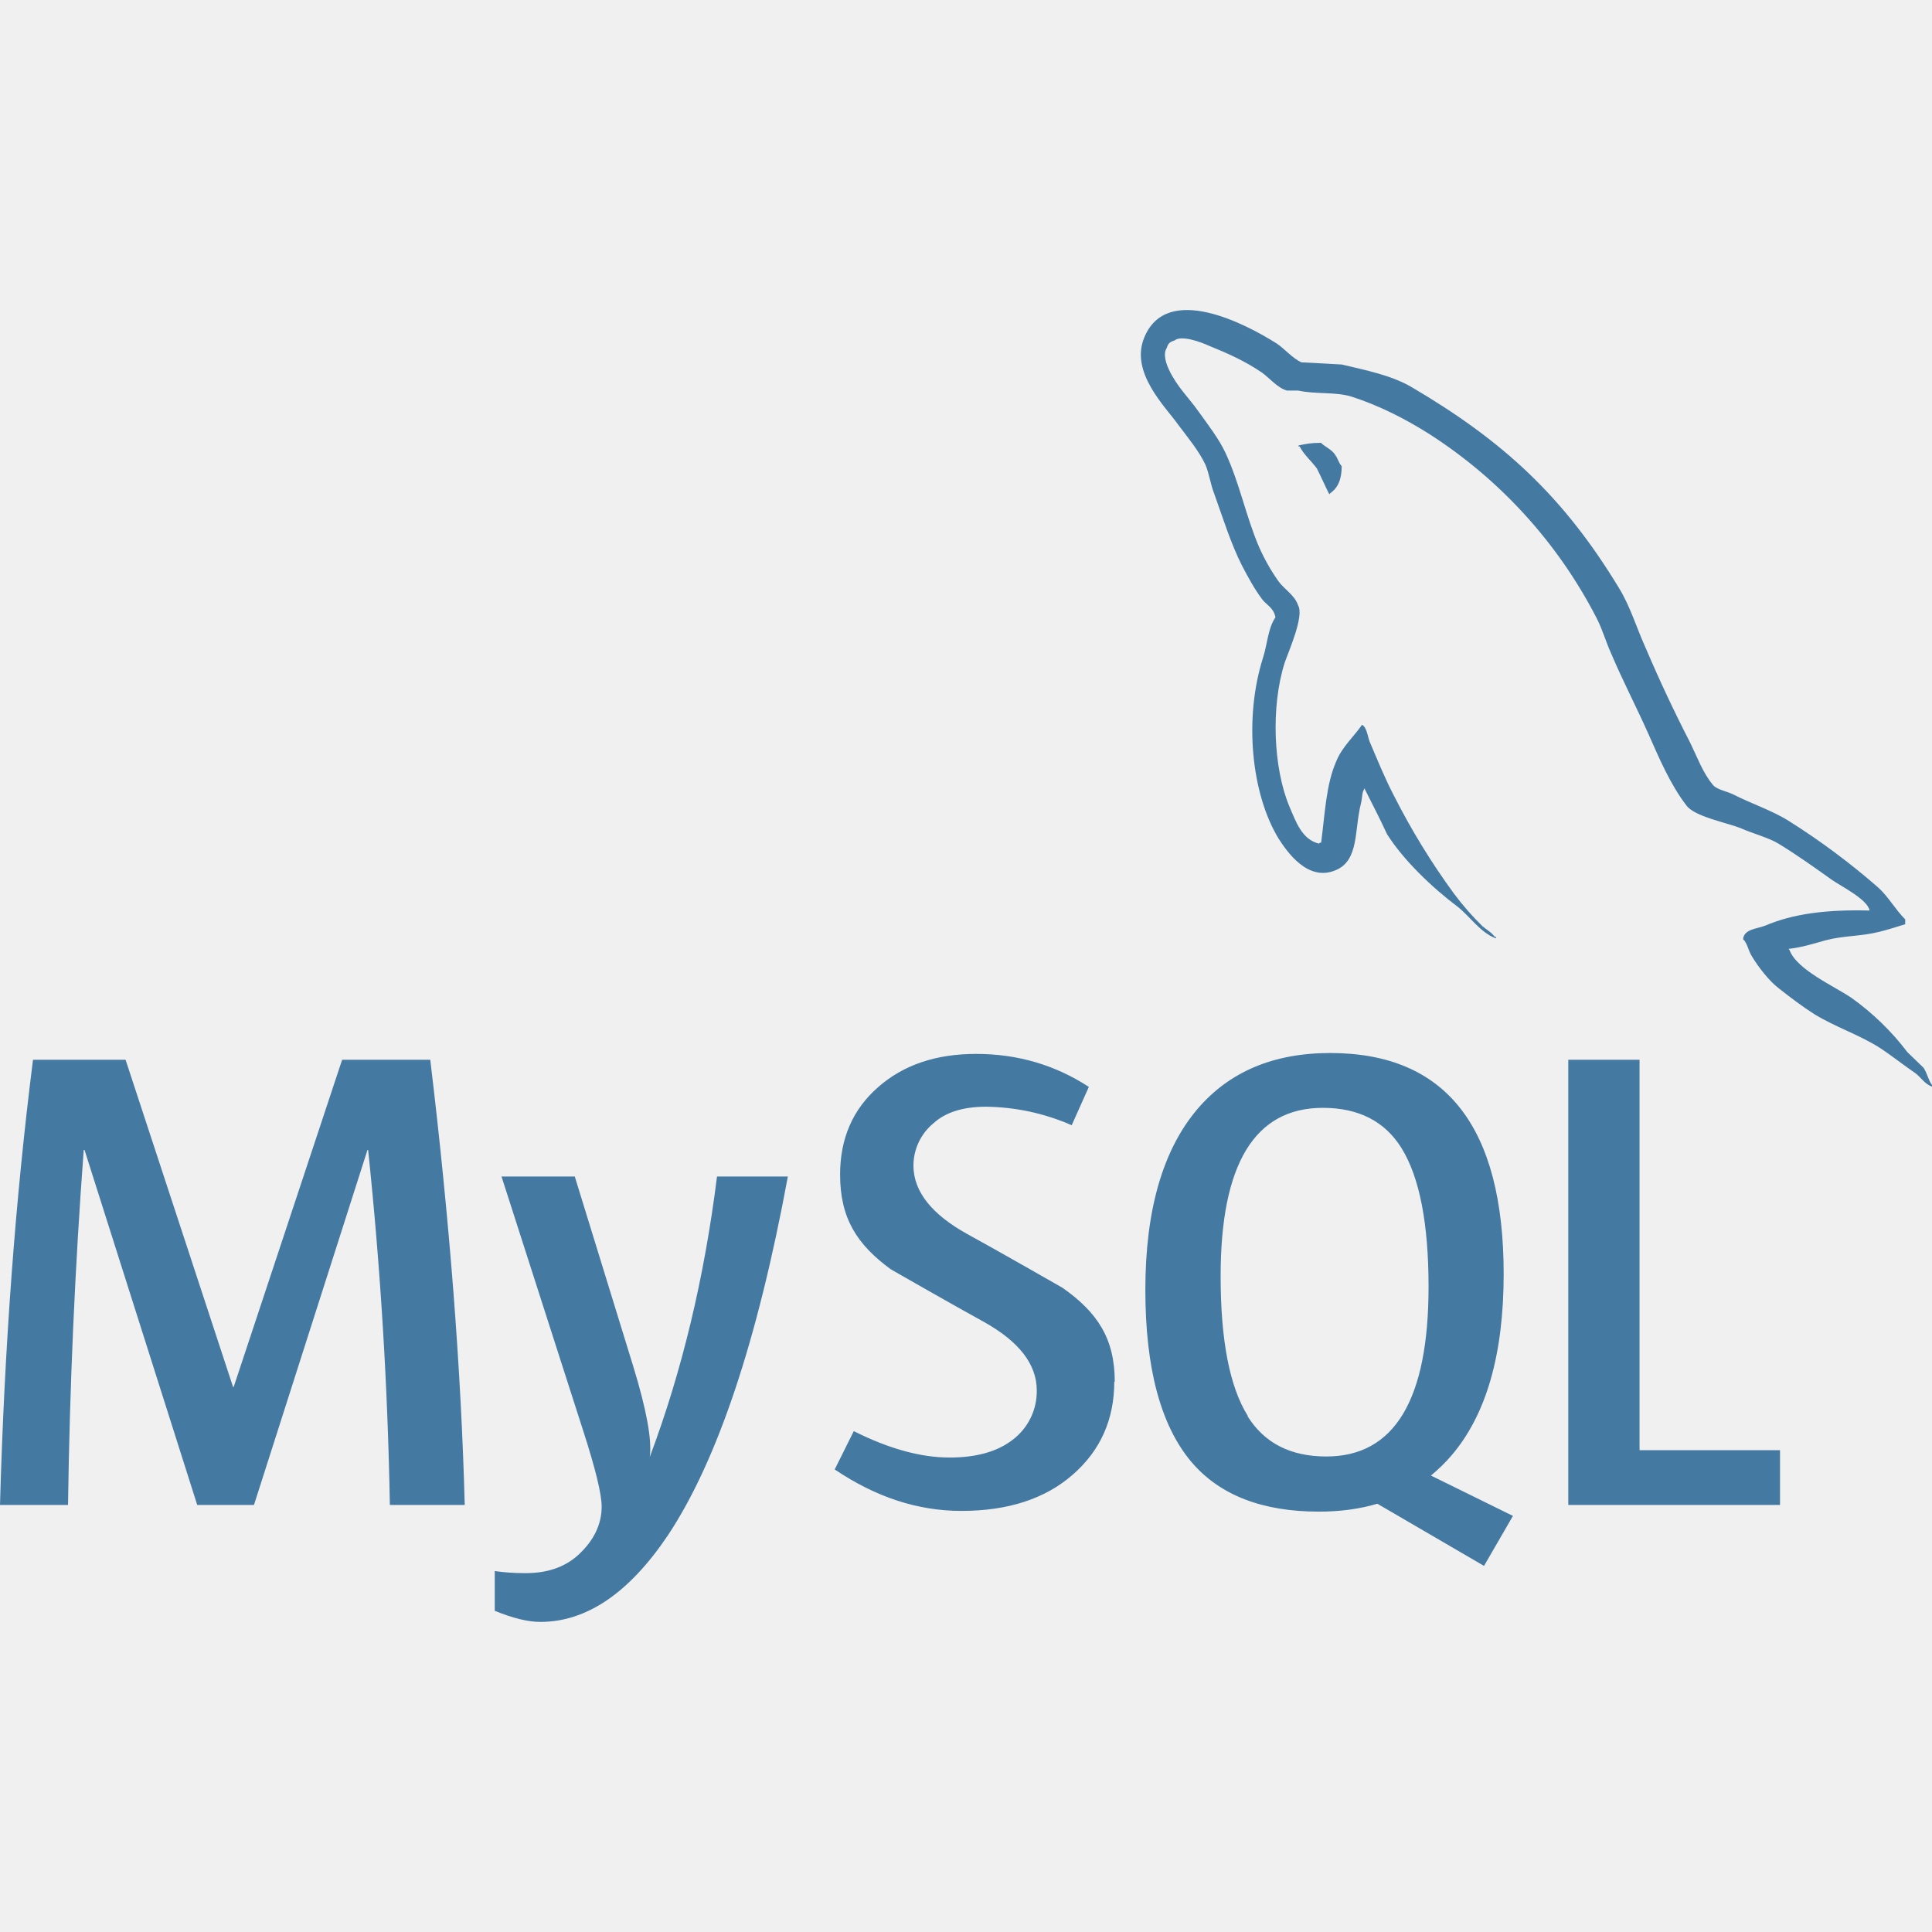
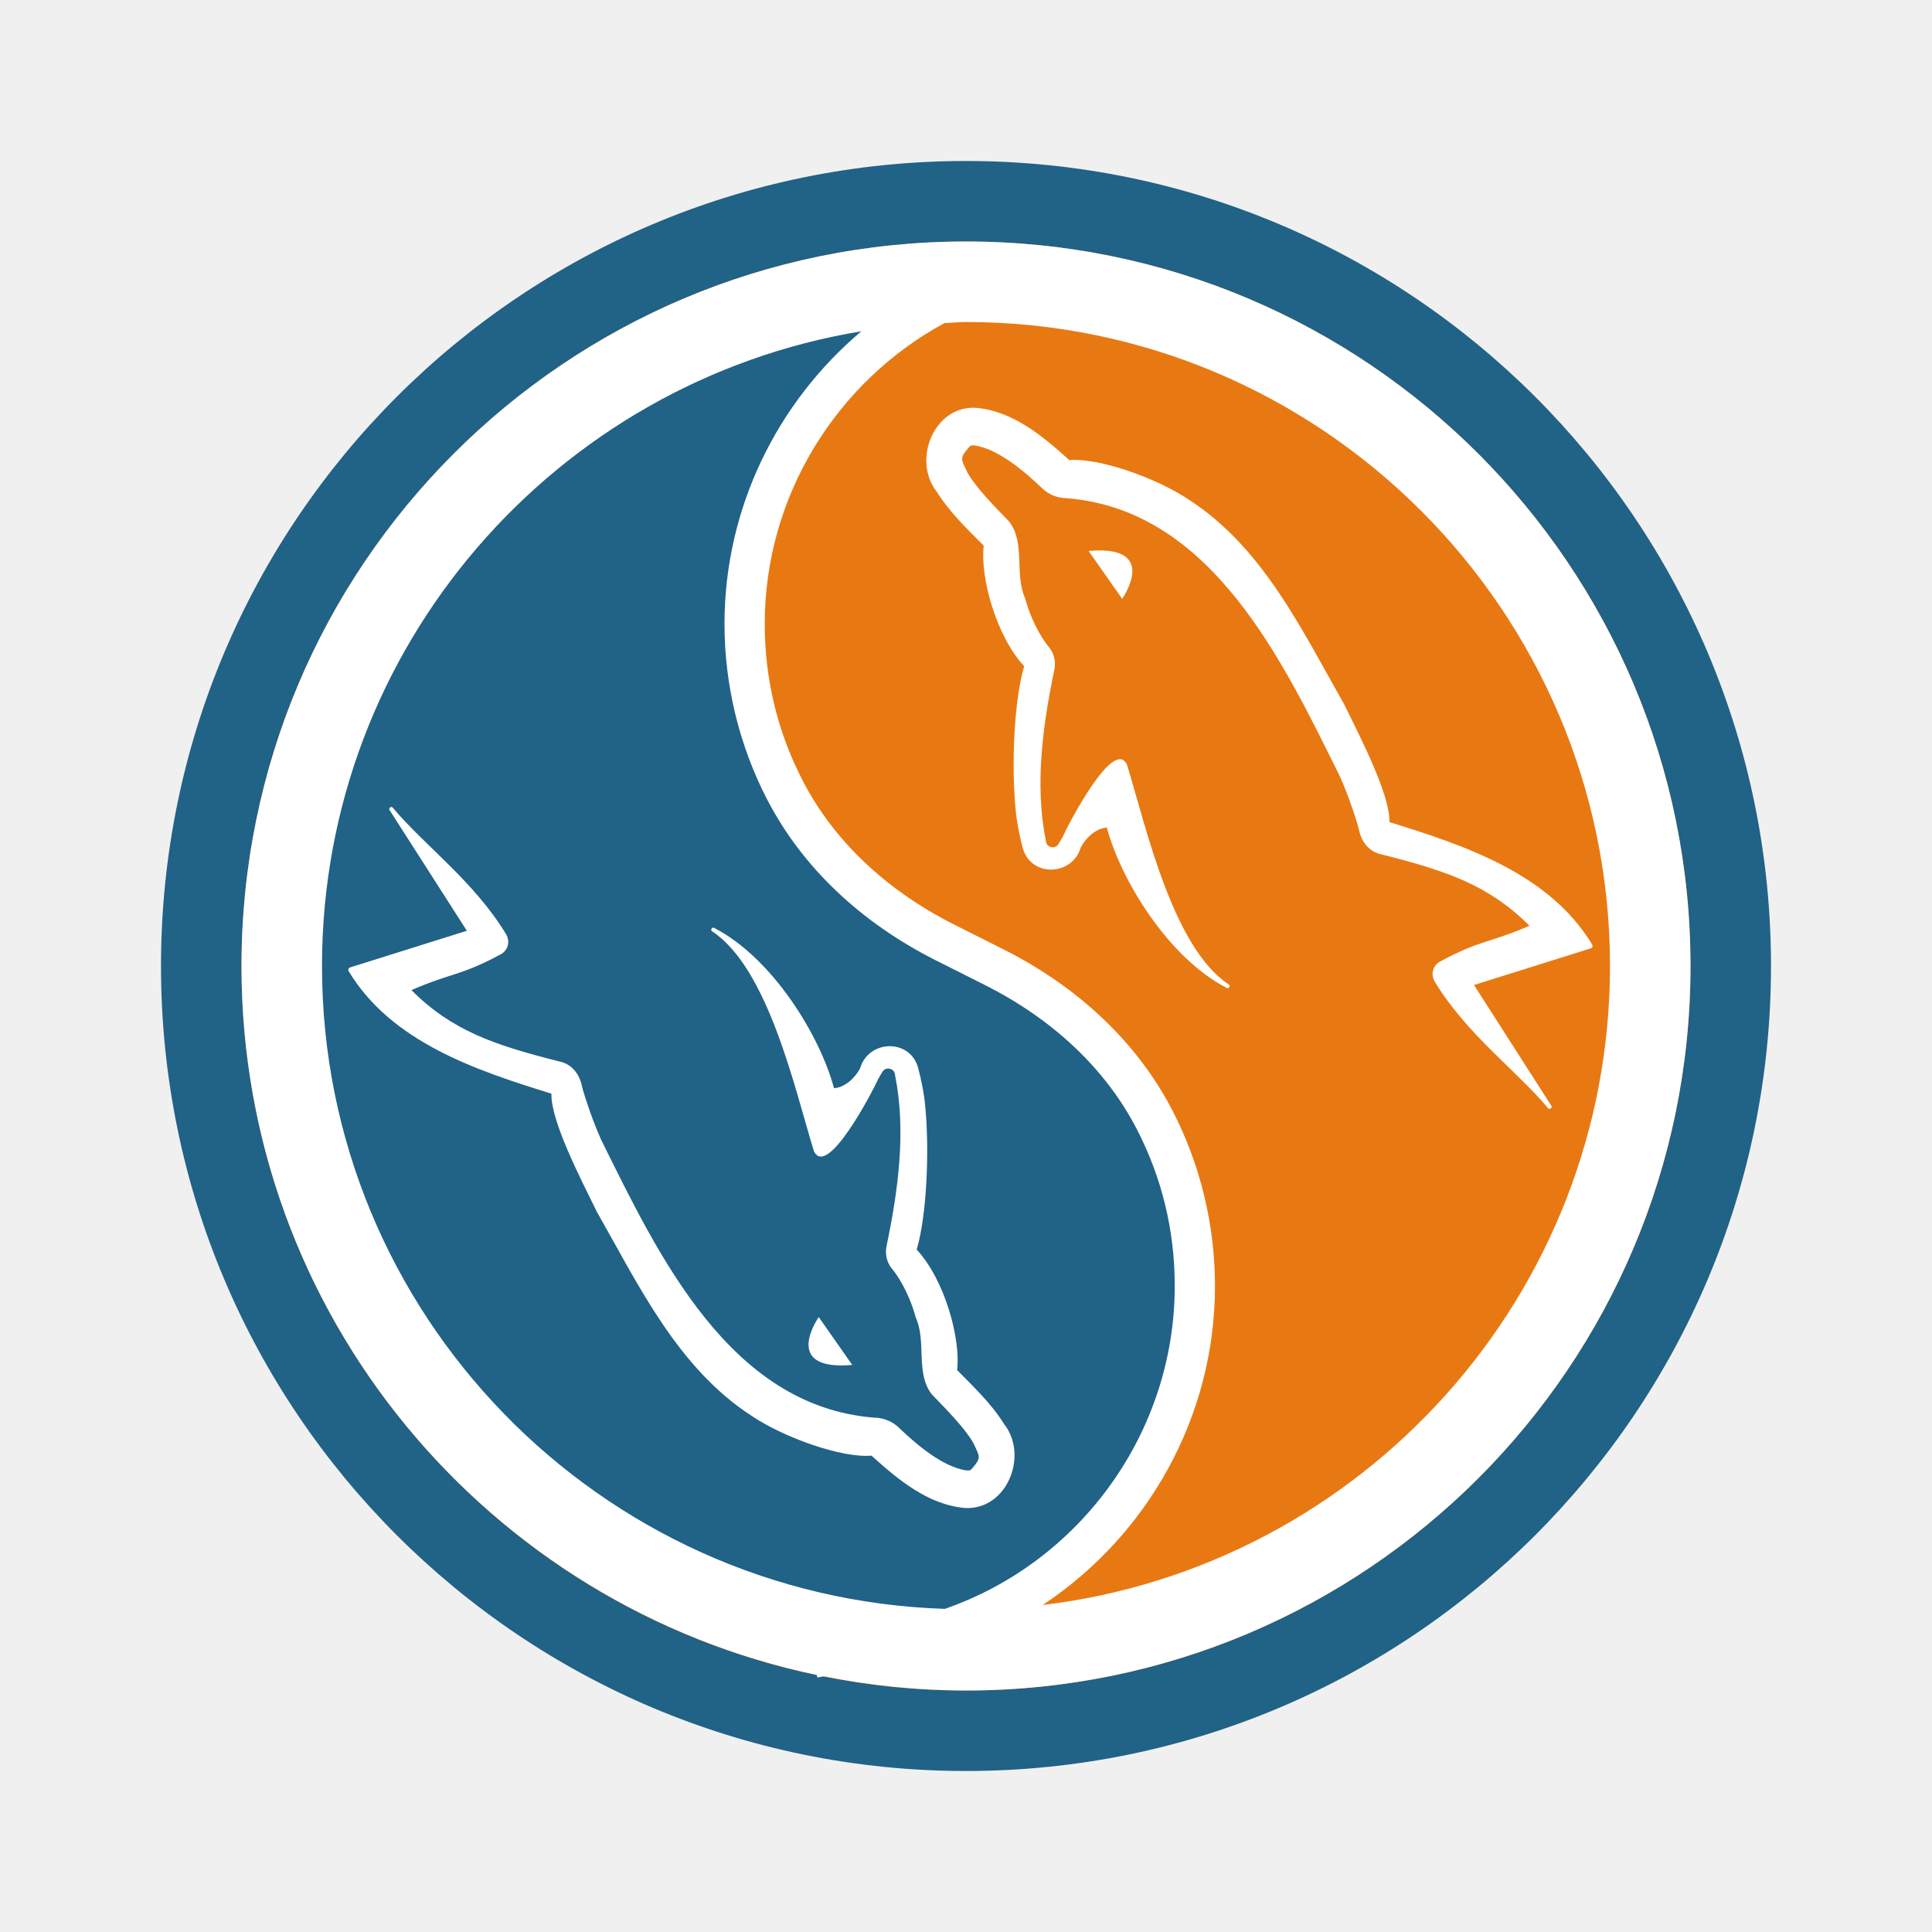
- <svg xmlns="http://www.w3.org/2000/svg" fill="#4479A1" role="img" viewBox="0 0 24 24">
-   <path d="M16.405 5.501c-.115 0-.193.014-.274.033v.013h.014c.054.104.146.18.214.273.054.107.1.214.154.32l.014-.015c.094-.066.14-.172.14-.333-.04-.047-.046-.094-.08-.14-.04-.067-.126-.1-.18-.153zM5.77 18.695h-.927a50.854 50.854 0 00-.27-4.41h-.008l-1.41 4.41H2.45l-1.4-4.41h-.01a72.892 72.892 0 00-.195 4.41H0c.055-1.966.192-3.81.41-5.53h1.15l1.335 4.064h.008l1.347-4.064h1.095c.242 2.015.384 3.86.428 5.53zm4.017-4.08c-.378 2.045-.876 3.533-1.492 4.46-.482.716-1.01 1.073-1.583 1.073-.153 0-.34-.046-.566-.138v-.494c.11.017.24.026.386.026.268 0 .483-.075.647-.222.197-.18.295-.382.295-.605 0-.155-.077-.47-.23-.944L6.23 14.615h.91l.727 2.36c.164.536.233.91.205 1.123.4-1.064.678-2.227.835-3.483zm12.325 4.08h-2.63v-5.53h.885v4.85h1.745zm-3.32.135l-1.016-.5c.09-.076.177-.158.255-.25.433-.506.648-1.258.648-2.253 0-1.83-.718-2.746-2.155-2.746-.704 0-1.254.232-1.65.697-.43.508-.646 1.256-.646 2.245 0 .972.19 1.686.574 2.14.35.41.877.615 1.583.615.264 0 .506-.033.725-.098l1.325.772.36-.622zM15.5 17.588c-.225-.36-.337-.94-.337-1.736 0-1.393.424-2.09 1.27-2.09.443 0 .77.167.977.5.224.362.336.936.336 1.723 0 1.404-.424 2.108-1.27 2.108-.445 0-.77-.167-.978-.5zm-1.658-.425c0 .47-.172.856-.516 1.156-.344.3-.803.45-1.384.45-.543 0-1.064-.172-1.573-.515l.237-.476c.438.22.833.328 1.19.328.332 0 .593-.073.783-.22a.754.754 0 00.3-.615c0-.33-.23-.61-.648-.845-.388-.213-1.163-.657-1.163-.657-.422-.307-.632-.636-.632-1.177 0-.45.157-.81.47-1.085.315-.278.72-.415 1.22-.415.512 0 .98.136 1.4.41l-.213.476a2.726 2.726 0 00-1.064-.23c-.283 0-.502.068-.654.206a.685.685 0 00-.248.524c0 .328.234.61.666.85.393.215 1.187.67 1.187.67.433.305.648.63.648 1.168zm9.382-5.852c-.535-.014-.95.04-1.297.188-.1.04-.26.04-.274.167.055.053.063.14.11.214.08.134.218.313.346.407.14.11.28.216.427.31.26.16.555.255.81.416.145.094.293.213.44.313.073.05.12.14.214.172v-.02c-.046-.06-.06-.147-.105-.214-.067-.067-.134-.127-.2-.193a3.223 3.223 0 00-.695-.675c-.214-.146-.682-.35-.77-.595l-.013-.014c.146-.013.32-.066.46-.106.227-.06.435-.047.67-.106.106-.027.213-.06.32-.094v-.06c-.12-.12-.21-.283-.334-.395a8.867 8.867 0 00-1.104-.823c-.21-.134-.476-.22-.697-.334-.08-.04-.214-.06-.26-.127-.12-.146-.19-.34-.275-.514a17.69 17.69 0 01-.547-1.163c-.12-.262-.193-.523-.34-.763-.69-1.137-1.437-1.826-2.586-2.5-.247-.14-.543-.2-.856-.274-.167-.008-.334-.02-.5-.027-.11-.047-.216-.174-.31-.235-.38-.24-1.364-.76-1.644-.072-.18.434.267.862.422 1.082.115.153.26.328.34.5.047.116.06.235.107.356.106.294.207.622.347.897.073.14.153.287.247.413.054.073.146.107.167.227-.094.136-.1.334-.154.5-.24.757-.146 1.693.194 2.25.107.166.362.534.703.393.3-.12.234-.5.32-.835.02-.08.007-.133.048-.187v.015c.094.188.188.367.274.555.206.328.566.668.867.895.16.12.287.328.487.402v-.02h-.015c-.043-.058-.1-.086-.154-.133a3.445 3.445 0 01-.35-.4 8.76 8.76 0 01-.747-1.218c-.11-.21-.202-.436-.29-.643-.04-.08-.04-.2-.107-.24-.1.146-.247.273-.32.453-.127.288-.14.642-.188 1.01-.027.007-.014 0-.027.014-.214-.052-.287-.274-.367-.46-.2-.475-.233-1.238-.06-1.785.047-.14.247-.582.167-.716-.042-.127-.174-.2-.247-.303a2.478 2.478 0 01-.24-.427c-.16-.374-.24-.788-.414-1.162-.08-.173-.22-.354-.334-.513-.127-.18-.267-.307-.368-.52-.033-.073-.08-.194-.027-.274.014-.054.042-.075.094-.09.088-.072.335.022.422.062.247.1.455.194.662.334.094.066.195.193.315.226h.14c.214.047.455.014.655.073.355.114.675.28.962.46a5.953 5.953 0 012.085 2.286c.08.154.115.295.188.455.14.33.313.663.455.982.14.315.275.636.476.897.1.14.502.213.682.286.133.06.34.115.46.188.23.14.454.3.67.454.11.076.443.243.463.378z" />
+ <svg xmlns="http://www.w3.org/2000/svg" viewBox="0 0 48 48" width="48px" height="48px" baseProfile="basic">
+   <circle cx="24" cy="24" r="20" fill="#216287" />
+   <circle cx="24" cy="24" r="18" fill="#e87912" />
+   <path fill="#216287" d="M29.69,31.95c0,4.35-3.09,7.98-7.19,8.82l-0.55,0.1C13.53,39.87,7,32.7,7,24c0-9.39,7.61-17,17-17 c0.17,0,0.35,0,0.52,0.01c-3.5,1.23-6.02,4.56-6.02,8.49c0,1.49,0.36,2.9,1.01,4.14c0.86,1.66,2.3,2.94,3.97,3.78l1.22,0.61 c1.67,0.84,3.12,2.12,3.98,3.78C29.32,29.05,29.69,30.46,29.69,31.95z" />
+   <path fill="#fff" d="M24,6C14.059,6,6,14.059,6,24c0,8.671,6.132,15.906,14.295,17.614l0.012,0.063l0.159-0.029 C21.609,41.876,22.79,42,24,42c9.941,0,18-8.059,18-18C42,14.059,33.941,6,24,6z M8,24c0-7.935,5.813-14.521,13.4-15.769 C19.309,9.994,18,12.626,18,15.5c0,1.519,0.367,3.029,1.062,4.368c0.865,1.668,2.316,3.051,4.197,3.996l1.219,0.613 c1.691,0.852,2.991,2.084,3.759,3.564c0.63,1.214,0.949,2.528,0.949,3.907c0,3.645-2.35,6.857-5.711,8.024 C14.897,39.693,8,32.645,8,24z M25.905,39.876c2.599-1.721,4.281-4.668,4.281-7.927c0-1.52-0.367-3.029-1.062-4.368 c-0.865-1.668-2.316-3.051-4.197-3.996l-1.219-0.613c-1.692-0.852-2.991-2.083-3.759-3.564C19.319,18.193,19,16.879,19,15.5 c0-3.173,1.781-6.017,4.464-7.473C23.643,8.021,23.819,8,24,8c8.822,0,16,7.178,16,16C40,32.177,33.831,38.93,25.905,39.876z" />
+   <path fill="#fff" d="M38.458,27.528c-0.776-0.927-2.018-1.829-2.809-3.135c-0.111-0.184-0.053-0.407,0.135-0.507 C36.799,23.342,36.978,23.441,38,23c-1-1-2.037-1.36-3.681-1.774c-0.322-0.067-0.507-0.337-0.561-0.634 c-0.088-0.323-0.275-0.87-0.471-1.307c-1.421-2.871-3.192-6.625-6.786-6.907c-0.237-0.003-0.463-0.099-0.62-0.257 c-0.453-0.432-1.087-0.967-1.67-1.055c-0.115,0.011-0.057-0.028-0.146,0.054c-0.233,0.273-0.186,0.283-0.026,0.63 c0.216,0.369,0.628,0.791,1.033,1.208c0.411,0.531,0.126,1.308,0.396,1.904c0.111,0.423,0.344,0.923,0.603,1.229 c0.125,0.161,0.163,0.365,0.124,0.55c-0.288,1.377-0.491,2.862-0.212,4.241c0.006,0.147,0.15,0.202,0.256,0.149 c0.033-0.026,0.032-0.008,0.16-0.233C26.556,20.448,27.675,18.307,28,19c0.473,1.538,1.13,4.53,2.522,5.455 c0.059,0.025,0.013,0.122-0.045,0.089c-1.454-0.751-2.631-2.682-2.978-3.984c-0.27,0.023-0.512,0.242-0.648,0.493 c-0.205,0.719-1.26,0.756-1.449-0.013c-0.076-0.298-0.138-0.6-0.167-0.905c-0.111-1.11-0.041-2.753,0.211-3.582 c-0.704-0.76-1.098-2.227-1.005-2.995c-0.413-0.418-0.847-0.829-1.17-1.344c-0.608-0.774-0.076-2.132,0.967-2.083 c0.924,0.077,1.672,0.707,2.33,1.301c0.729-0.065,2.173,0.444,2.982,0.991c1.834,1.191,2.799,3.236,3.847,5.078 c0.409,0.836,1.142,2.25,1.123,2.924c1.866,0.578,3.975,1.277,5.039,3.046c0.019,0.035,0.001,0.08-0.038,0.091 c0,0-2.9,0.91-2.9,0.91l1.921,3C38.575,27.522,38.495,27.584,38.458,27.528L38.458,27.528z" />
+   <path fill="#fff" d="M27.046,13.688l0.833,1.189C27.879,14.878,28.83,13.53,27.046,13.688z" />
+   <g>
+     <path fill="#fff" d="M9.762,20.071c0.776,0.927,2.018,1.829,2.809,3.135c0.111,0.184,0.053,0.407-0.135,0.507 c-1.015,0.543-1.193,0.444-2.215,0.886c1,1,2.037,1.36,3.681,1.774c0.322,0.067,0.507,0.337,0.561,0.634 c0.088,0.323,0.275,0.87,0.471,1.307c1.421,2.871,3.192,6.625,6.786,6.907c0.237,0.003,0.463,0.099,0.62,0.257 c0.453,0.432,1.087,0.967,1.67,1.055c0.115-0.011,0.057,0.028,0.146-0.054c0.233-0.273,0.186-0.283,0.026-0.63 c-0.216-0.369-0.628-0.791-1.033-1.208c-0.411-0.531-0.126-1.308-0.396-1.904c-0.111-0.423-0.344-0.923-0.603-1.229 c-0.125-0.161-0.163-0.365-0.124-0.55c0.288-1.377,0.491-2.862,0.212-4.241c-0.006-0.147-0.15-0.202-0.256-0.149 c-0.033,0.026-0.032,0.008-0.16,0.233c-0.158,0.348-1.277,2.49-1.602,1.796c-0.473-1.538-1.13-4.53-2.522-5.455 c-0.059-0.025-0.013-0.122,0.045-0.089c1.454,0.751,2.631,2.682,2.978,3.984c0.27-0.023,0.512-0.242,0.648-0.493 c0.205-0.719,1.26-0.756,1.449,0.013c0.076,0.298,0.138,0.6,0.167,0.905c0.111,1.11,0.041,2.753-0.211,3.582 c0.704,0.76,1.098,2.227,1.005,2.995c0.413,0.418,0.847,0.829,1.17,1.344c0.608,0.774,0.076,2.132-0.967,2.083 c-0.924-0.077-1.672-0.707-2.33-1.301c-0.729,0.065-2.173-0.444-2.982-0.991c-1.834-1.191-2.799-3.236-3.847-5.078 c-0.409-0.836-1.142-2.25-1.123-2.924c-1.866-0.578-3.975-1.277-5.039-3.046c-0.019-0.035-0.001-0.08,0.038-0.091 c0,0,2.9-0.91,2.9-0.91l-1.921-3C9.645,20.077,9.725,20.016,9.762,20.071L9.762,20.071z" />
+     <path fill="#fff" d="M21.174,33.911l-0.833-1.189C20.342,32.722,19.39,34.07,21.174,33.911z" />
+   </g>
</svg>
